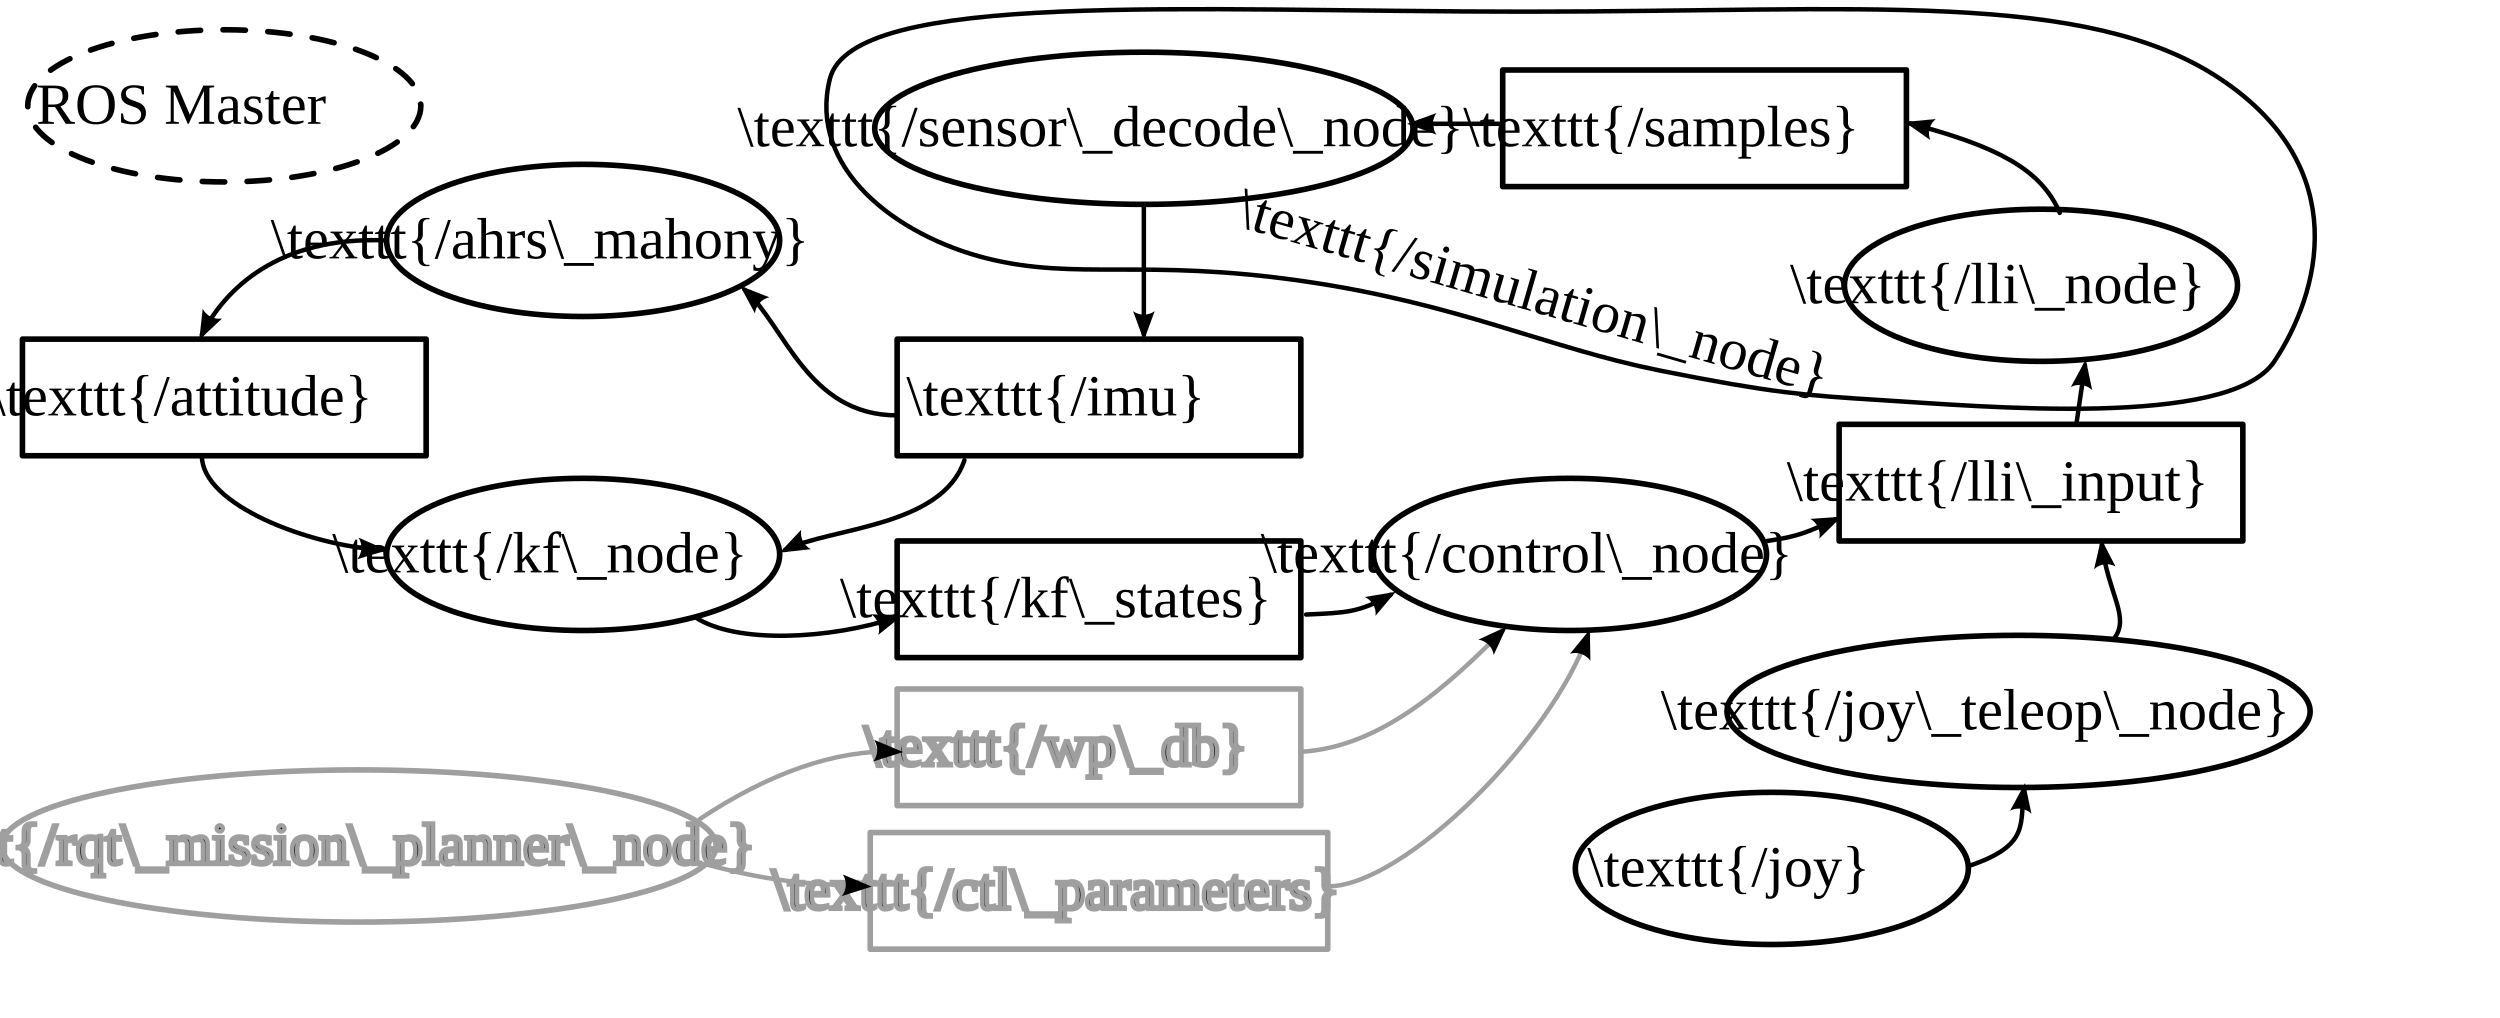
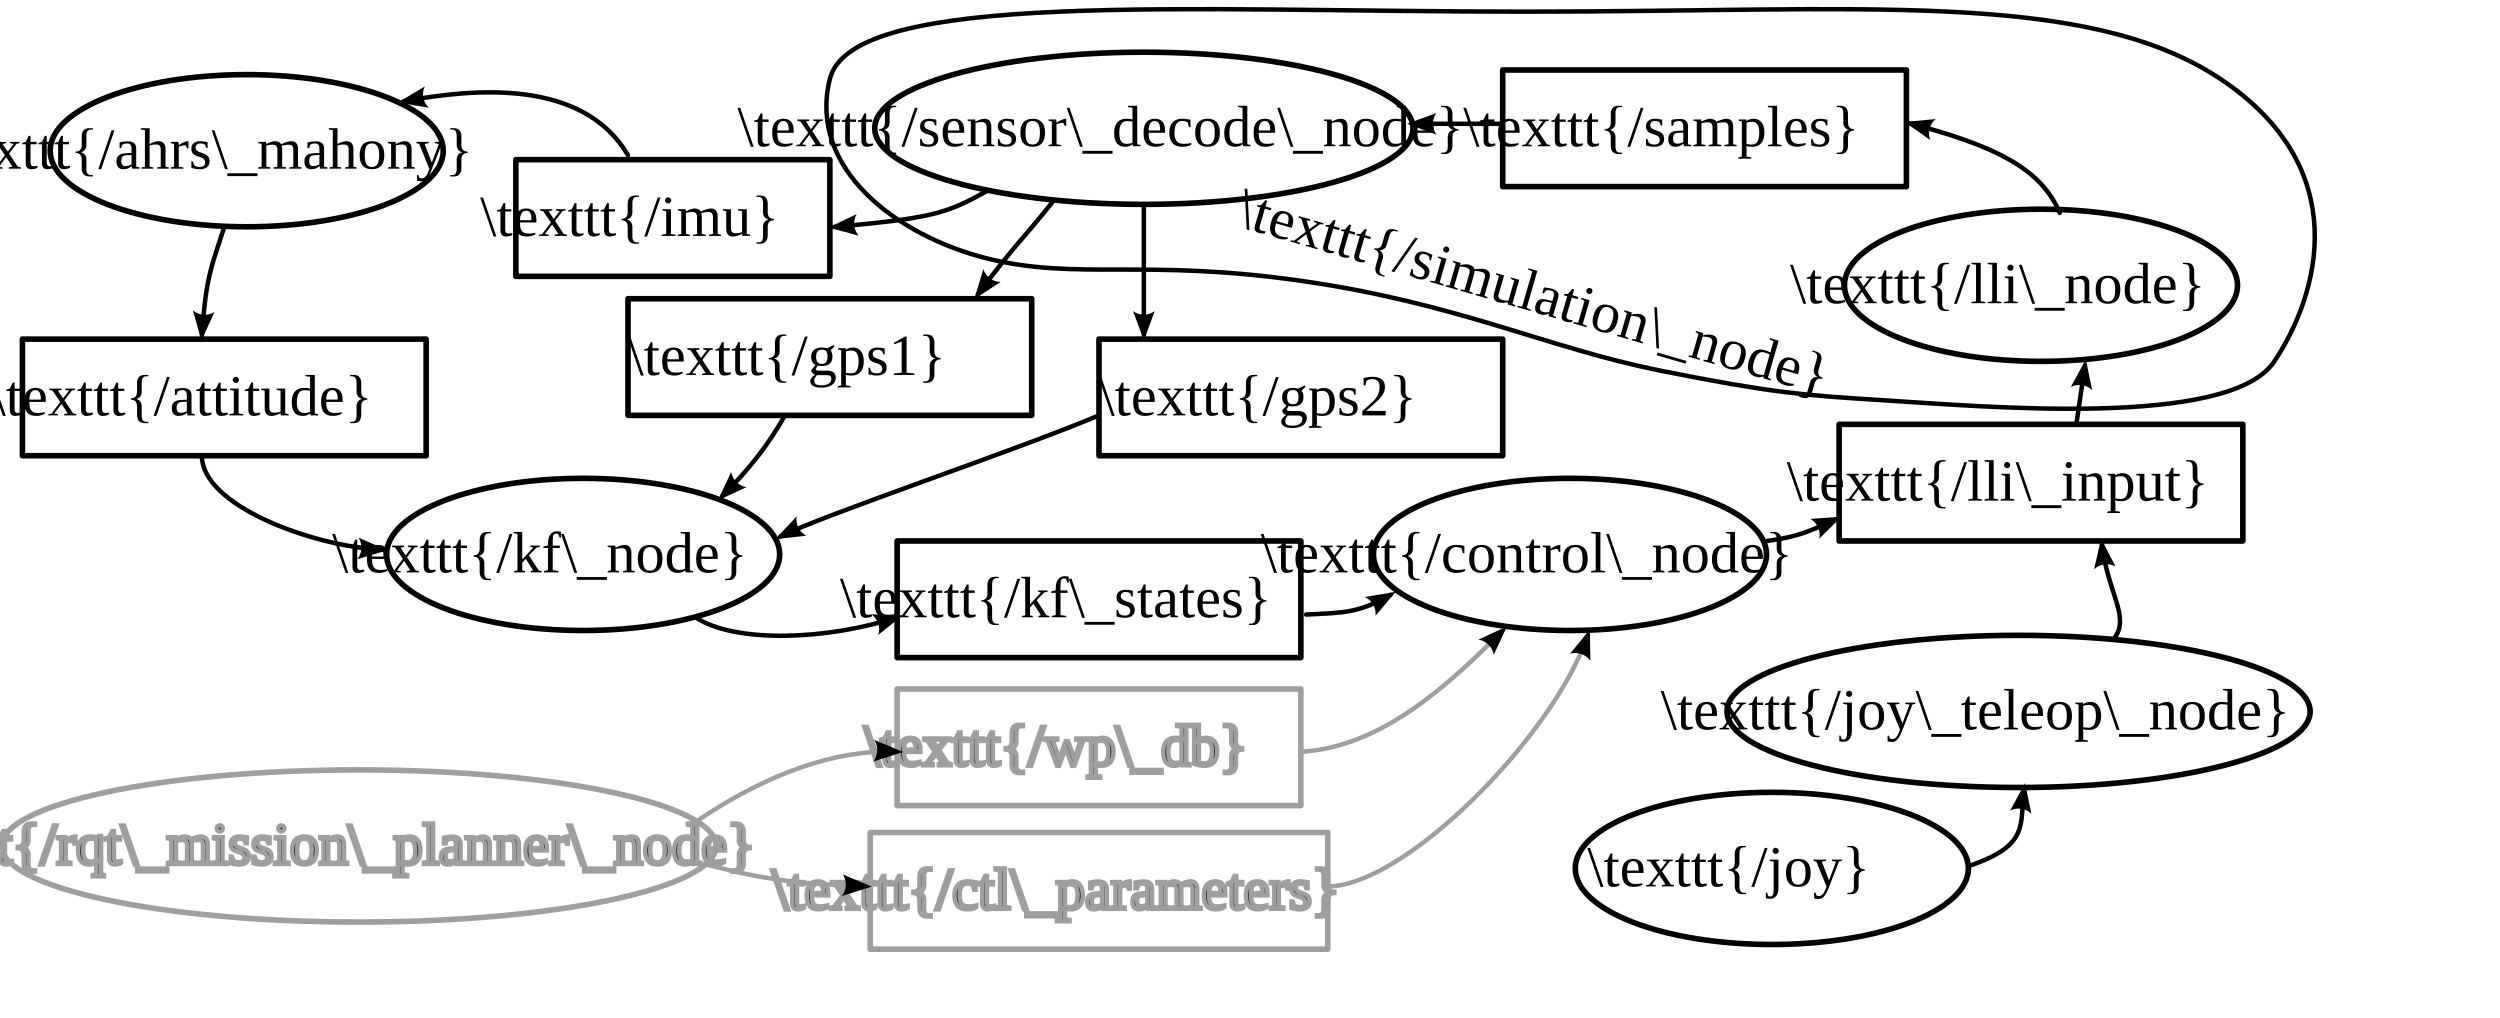
<svg xmlns="http://www.w3.org/2000/svg" width="14.746cm" height="6cm" id="svg2" version="1.1">
  <defs id="defs4">
    <marker orient="auto" refY="0" refX="0" id="Arrow2Mend" style="overflow:visible">
      <path id="path4056" style="fill-rule:evenodd;stroke-width:0.625;stroke-linejoin:round" d="M 8.719,4.034 -2.207,0.016 8.719,-4.002 c -1.745,2.372 -1.735,5.617 -6e-7,8.035 z" transform="scale(-0.6,-0.6)" />
    </marker>
    <marker orient="auto" refY="0" refX="0" id="Arrow2Mend-4" style="overflow:visible">
      <path id="path4056-3" style="fill-rule:evenodd;stroke-width:0.625;stroke-linejoin:round" d="M 8.719,4.034 -2.207,0.016 8.719,-4.002 c -1.745,2.372 -1.735,5.617 -6e-7,8.035 z" transform="scale(-0.6,-0.6)" />
    </marker>
  </defs>
  <g id="layer1" transform="translate(0,-839.7625)">
    <path style="fill:#e6e6e6;fill-opacity:1;stroke:#a3a3a3;stroke-width:1px;stroke-linecap:butt;stroke-linejoin:miter;stroke-opacity:1" d="m -254.267,1295.991 0,139 269,0 0,-139 z" id="path3019" />
    <path style="fill:#e6e6e6;fill-opacity:1;stroke:#a3a3a3;stroke-width:1px;stroke-linecap:butt;stroke-linejoin:miter;stroke-opacity:1" d="m 478.958,1339.943 0,139 180,0 0,-139 z" id="path3021" />
    <g transform="translate(170,49.99878)" id="g3807">
      <text id="text3809" y="987.362" x="225" style="font-style:normal;font-weight:normal;font-size:11px;line-height:125%;font-family:'Times New Roman';-inkscape-font-specification:'Times New Roman';text-align:center;letter-spacing:0px;word-spacing:0px;text-anchor:middle;fill:#000000;fill-opacity:1;stroke:none" xml:space="preserve">
        <tspan style="font-size:13px" y="987.362" x="225" id="tspan3811">\texttt{/joy}</tspan>
      </text>
      <ellipse style="fill:none;stroke:#000000;stroke-width:1.25;stroke-linecap:round;stroke-linejoin:round;stroke-miterlimit:4;stroke-dasharray:none;stroke-dashoffset:0;stroke-opacity:1" id="path3813" transform="translate(0,875.1955)" cx="225" cy="108.165" rx="43.817" ry="16.962" d="M 268.817,108.165 A 43.817,16.962 0 0 1 225,125.127 43.817,16.962 0 0 1 181.183,108.165 43.817,16.962 0 0 1 225,91.204 43.817,16.962 0 0 1 268.817,108.165 Z" />
    </g>
    <g id="g3827" transform="translate(26,-109.0013)">
      <text xml:space="preserve" style="font-style:normal;font-weight:normal;font-size:11px;line-height:125%;font-family:'Times New Roman';-inkscape-font-specification:'Times New Roman';text-align:center;letter-spacing:0px;word-spacing:0px;text-anchor:middle;fill:#000000;fill-opacity:1;stroke:none" x="229" y="981.362" id="text3829">
        <tspan x="229" y="981.362" style="font-size:13px" id="tspan3831">\texttt{/sensor\_decode\_node}</tspan>
      </text>
      <ellipse id="path3833" style="fill:none;stroke:#000000;stroke-width:1.25;stroke-linecap:round;stroke-linejoin:round;stroke-miterlimit:4;stroke-dasharray:none;stroke-dashoffset:0;stroke-opacity:1" cx="225" cy="108.165" rx="60" ry="16.962" transform="translate(4,869.1956)" d="m 285,108.165 a 60,16.962 0 0 1 -60,16.962 60,16.962 0 0 1 -60,-16.962 60,16.962 0 0 1 60,-16.962 60,16.962 0 0 1 60,16.962 z" />
    </g>
    <g id="g4504" transform="translate(285,-60.99982)">
      <text xml:space="preserve" style="font-style:normal;font-weight:normal;font-size:11px;line-height:125%;font-family:'Times New Roman';-inkscape-font-specification:'Times New Roman';text-align:center;letter-spacing:0px;word-spacing:0px;text-anchor:middle;fill:#000000;fill-opacity:1;stroke:none" x="170" y="1012.361" id="text4509">
        <tspan x="170" y="1012.361" style="font-size:13px" id="tspan4511">\texttt{/lli\_input}</tspan>
      </text>
      <path style="fill:none;stroke:#000000;stroke-width:1.25;stroke-linecap:round;stroke-linejoin:round;stroke-miterlimit:4;stroke-dashoffset:0;stroke-opacity:1" d="m 125,995.361 90,0 0,26 -90,0 z" id="rect4513" />
    </g>
-     <g transform="translate(-175,-120.0012)" id="g3046">
-       <text id="text3048" y="987.362" x="225" style="font-style:normal;font-weight:normal;font-size:11px;line-height:125%;font-family:'Times New Roman';-inkscape-font-specification:'Times New Roman';text-align:center;letter-spacing:0px;word-spacing:0px;text-anchor:middle;fill:#000000;fill-opacity:1;stroke:none" xml:space="preserve">
-         <tspan style="font-size:13px" y="987.362" x="225" id="tspan3841">ROS Master</tspan>
-       </text>
-       <ellipse style="fill:none;stroke:#000000;stroke-width:1.25;stroke-linecap:round;stroke-linejoin:round;stroke-miterlimit:4;stroke-dasharray:5, 5;stroke-dashoffset:0;stroke-opacity:1" id="path3052" transform="translate(0,875.1955)" cx="225" cy="108.165" rx="43.817" ry="16.962" d="M 268.817,108.165 A 43.817,16.962 0 0 1 225,125.127 43.817,16.962 0 0 1 181.183,108.165 43.817,16.962 0 0 1 225,91.204 43.817,16.962 0 0 1 268.817,108.165 Z" />
-     </g>
    <g transform="translate(221,20.99872)" id="g3007">
      <text id="text3009" y="981.362" x="229" style="font-style:normal;font-weight:normal;font-size:11px;line-height:125%;font-family:'Times New Roman';-inkscape-font-specification:'Times New Roman';text-align:center;letter-spacing:0px;word-spacing:0px;text-anchor:middle;fill:#000000;fill-opacity:1;stroke:none" xml:space="preserve">
        <tspan id="tspan3011" style="font-size:13px" y="981.362" x="229">\texttt{/joy\_teleop\_node}</tspan>
      </text>
      <ellipse style="fill:none;stroke:#000000;stroke-width:1.25;stroke-linecap:round;stroke-linejoin:round;stroke-miterlimit:4;stroke-dasharray:none;stroke-dashoffset:0;stroke-opacity:1" id="path3013" transform="translate(4,869.1956)" cx="225" cy="108.165" rx="65" ry="16.962" d="m 290,108.165 a 65,16.962 0 0 1 -65,16.962 65,16.962 0 0 1 -65,-16.962 65,16.962 0 0 1 65,-16.962 65,16.962 0 0 1 65,16.962 z" />
    </g>
    <g id="g3022" transform="translate(226,-74.00128)">
      <text xml:space="preserve" style="font-style:normal;font-weight:normal;font-size:11px;line-height:125%;font-family:'Times New Roman';-inkscape-font-specification:'Times New Roman';text-align:center;letter-spacing:0px;word-spacing:0px;text-anchor:middle;fill:#000000;fill-opacity:1;stroke:none" x="229" y="981.362" id="text3024">
        <tspan x="229" y="981.362" style="font-size:13px" id="tspan3026">\texttt{/lli\_node}</tspan>
      </text>
      <ellipse transform="translate(4,869.1956)" id="path3028" style="fill:none;stroke:#000000;stroke-width:1.25;stroke-linecap:round;stroke-linejoin:round;stroke-miterlimit:4;stroke-dasharray:none;stroke-dashoffset:0;stroke-opacity:1" cx="225" cy="108.165" rx="43.817" ry="16.962" d="M 268.817,108.165 A 43.817,16.962 0 0 1 225,125.127 43.817,16.962 0 0 1 181.183,108.165 43.817,16.962 0 0 1 225,91.204 43.817,16.962 0 0 1 268.817,108.165 Z" />
    </g>
    <text xml:space="preserve" style="font-style:normal;font-weight:normal;font-size:11px;line-height:125%;font-family:'Times New Roman';-inkscape-font-specification:'Times New Roman';text-align:start;letter-spacing:0px;word-spacing:0px;text-anchor:start;fill:#000000;fill-opacity:1;stroke:none" x="-251.726" y="1419.322" id="text3030">
      <tspan id="tspan3032" x="-251.726" y="1419.322">\textsl{\tiny{AAUSHIP run by \texttt{aauship.launch}}}</tspan>
    </text>
    <path id="path3034" d="m 438.831,1032.841 c 14.028,-4.691 11.298,-9.448 12.424,-17.176" style="fill:none;stroke:#000000;stroke-width:1px;stroke-linecap:round;stroke-linejoin:round;stroke-opacity:1;marker-end:url(#Arrow2Mend)" />
    <path id="path3036" d="M 459.185,887.215 C 455,877.361 445,872.361 425.864,867.286" style="fill:none;stroke:#000000;stroke-width:1px;stroke-linecap:round;stroke-linejoin:round;stroke-opacity:1;marker-end:url(#Arrow2Mend)" />
    <g transform="translate(210,-139.9998)" id="g3038">
      <text id="text3040" y="1012.361" x="170" style="font-style:normal;font-weight:normal;font-size:11px;line-height:125%;font-family:'Times New Roman';-inkscape-font-specification:'Times New Roman';text-align:center;letter-spacing:0px;word-spacing:0px;text-anchor:middle;fill:#000000;fill-opacity:1;stroke:none" xml:space="preserve">
        <tspan id="tspan3042" style="font-size:13px" y="1012.361" x="170">\texttt{/samples}</tspan>
      </text>
      <path id="path3044" d="m 125,995.361 90,0 0,26 -90,0 z" style="fill:none;stroke:#000000;stroke-width:1.25;stroke-linecap:round;stroke-linejoin:round;stroke-miterlimit:4;stroke-dashoffset:0;stroke-opacity:1" />
    </g>
-     <path id="path3046" d="m 200,932.361 c -20,0 -25,-20 -34,-28" style="fill:none;stroke:#000000;stroke-width:1px;stroke-linecap:round;stroke-linejoin:round;stroke-opacity:1;marker-end:url(#Arrow2Mend)" />
+     <path id="path3046" d="m 235,884.361 c -8,10 -8,9 -17,21" style="fill:none;stroke:#000000;stroke-width:1px;stroke-linecap:round;stroke-linejoin:round;stroke-opacity:1;marker-end:url(#Arrow2Mend)" />
    <path id="path3048" d="m 335,867.361 -20,0" style="fill:none;stroke:#000000;stroke-width:1px;stroke-linecap:round;stroke-linejoin:round;stroke-opacity:1;marker-end:url(#Arrow2Mend)" />
    <path id="path3050" d="m 255,885.361 0,29" style="fill:none;stroke:#000000;stroke-width:1px;stroke-linecap:round;stroke-linejoin:round;stroke-opacity:1;marker-end:url(#Arrow2Mend)" />
-     <g id="g3052" transform="translate(75,-79.99982)">
+     <g id="g3052" transform="translate(-20,-119.9998)">
      <text xml:space="preserve" style="font-style:normal;font-weight:normal;font-size:11px;line-height:125%;font-family:'Times New Roman';-inkscape-font-specification:'Times New Roman';text-align:center;letter-spacing:0px;word-spacing:0px;text-anchor:middle;fill:#000000;fill-opacity:1;stroke:none" x="170" y="1012.361" id="text3054">
        <tspan x="170" y="1012.361" style="font-size:13px" id="tspan3056">\texttt{/imu}</tspan>
      </text>
-       <path style="fill:none;stroke:#000000;stroke-width:1.25;stroke-linecap:round;stroke-linejoin:round;stroke-miterlimit:4;stroke-dashoffset:0;stroke-opacity:1" d="m 125,995.361 90,0 0,26 -90,0 z" id="path3058" />
+       <path style="fill:none;stroke:#000000;stroke-width:1.25;stroke-linecap:round;stroke-linejoin:round;stroke-miterlimit:4;stroke-dashoffset:0;stroke-opacity:1" d="m 135,995.361 70,0 0,26 -70,0 z" id="path3058" />
    </g>
    <text id="text3062" y="1472.886" x="701.136" style="font-style:normal;font-weight:normal;font-size:11px;line-height:125%;font-family:'Times New Roman';-inkscape-font-specification:'Times New Roman';text-align:end;letter-spacing:0px;word-spacing:0px;text-anchor:end;fill:#000000;fill-opacity:1;stroke:none" xml:space="preserve">
      <tspan y="1472.886" x="701.136" id="tspan3064">\textsl{\tiny{GRS run by \texttt{grs.launch}}}</tspan>
    </text>
    <g transform="translate(-99,-14.00128)" id="g4207">
      <text id="text4209" y="981.362" x="229" style="font-style:normal;font-weight:normal;font-size:11px;line-height:125%;font-family:'Times New Roman';-inkscape-font-specification:'Times New Roman';text-align:center;letter-spacing:0px;word-spacing:0px;text-anchor:middle;fill:#000000;fill-opacity:1;stroke:none" xml:space="preserve">
        <tspan id="tspan4211" style="font-size:13px" y="981.362" x="229">\texttt{/kf\_node}</tspan>
      </text>
      <ellipse ry="16.962" rx="43.817" cy="108.165" cx="225" style="fill:none;stroke:#000000;stroke-width:1.25;stroke-linecap:round;stroke-linejoin:round;stroke-miterlimit:4;stroke-dasharray:none;stroke-dashoffset:0;stroke-opacity:1" id="ellipse4213" transform="translate(4,869.1956)" d="M 268.817,108.165 A 43.817,16.962 0 0 1 225,125.127 43.817,16.962 0 0 1 181.183,108.165 43.817,16.962 0 0 1 225,91.204 43.817,16.962 0 0 1 268.817,108.165 Z" />
    </g>
    <g transform="translate(75,-34.99982)" id="g4217">
      <text id="text4219" y="1012.361" x="170" style="font-style:normal;font-weight:normal;font-size:11px;line-height:125%;font-family:'Times New Roman';-inkscape-font-specification:'Times New Roman';text-align:center;letter-spacing:0px;word-spacing:0px;text-anchor:middle;fill:#000000;fill-opacity:1;stroke:none" xml:space="preserve">
        <tspan id="tspan4221" style="font-size:13px" y="1012.361" x="170">\texttt{/kf\_states}</tspan>
      </text>
      <path id="path4223" d="m 125,995.361 90,0 0,26 -90,0 z" style="fill:none;stroke:#000000;stroke-width:1.25;stroke-linecap:round;stroke-linejoin:round;stroke-miterlimit:4;stroke-dashoffset:0;stroke-opacity:1" />
    </g>
-     <g id="g4225" transform="translate(-99,-84.00129)">
+     <g id="g4225" transform="translate(-174,-104.0013)">
      <text xml:space="preserve" style="font-style:normal;font-weight:normal;font-size:11px;line-height:125%;font-family:'Times New Roman';-inkscape-font-specification:'Times New Roman';text-align:center;letter-spacing:0px;word-spacing:0px;text-anchor:middle;fill:#000000;fill-opacity:1;stroke:none" x="229" y="981.362" id="text4227">
        <tspan x="229" y="981.362" style="font-size:13px" id="tspan4229">\texttt{/ahrs\_mahony}</tspan>
      </text>
      <ellipse id="ellipse4231" style="fill:none;stroke:#000000;stroke-width:1.25;stroke-linecap:round;stroke-linejoin:round;stroke-miterlimit:4;stroke-dasharray:none;stroke-dashoffset:0;stroke-opacity:1" cx="225" cy="108.165" rx="43.817" ry="16.962" transform="translate(4,869.1956)" d="M 268.817,108.165 A 43.817,16.962 0 0 1 225,125.127 43.817,16.962 0 0 1 181.183,108.165 43.817,16.962 0 0 1 225,91.204 43.817,16.962 0 0 1 268.817,108.165 Z" />
    </g>
    <g id="g4233" transform="translate(-120,-79.99982)">
      <text xml:space="preserve" style="font-style:normal;font-weight:normal;font-size:11px;line-height:125%;font-family:'Times New Roman';-inkscape-font-specification:'Times New Roman';text-align:center;letter-spacing:0px;word-spacing:0px;text-anchor:middle;fill:#000000;fill-opacity:1;stroke:none" x="170" y="1012.361" id="text4235">
        <tspan x="170" y="1012.361" style="font-size:13px" id="tspan4257">\texttt{/attitude}</tspan>
      </text>
      <path style="fill:none;stroke:#000000;stroke-width:1.25;stroke-linecap:round;stroke-linejoin:round;stroke-miterlimit:4;stroke-dashoffset:0;stroke-opacity:1" d="m 125,995.361 90,0 0,26 -90,0 z" id="path4239" />
    </g>
    <g transform="translate(-149,50.99872)" id="g4241" style="stroke:#9f9f9f;stroke-opacity:1">
      <text id="text4243" y="981.362" x="229" style="font-style:normal;font-weight:normal;font-size:11px;line-height:125%;font-family:'Times New Roman';-inkscape-font-specification:'Times New Roman';text-align:center;letter-spacing:0px;word-spacing:0px;text-anchor:middle;fill:#000000;fill-opacity:1;stroke:#9f9f9f;stroke-opacity:1" xml:space="preserve">
        <tspan id="tspan4245" style="font-size:13px;stroke:#9f9f9f;stroke-opacity:1" y="981.362" x="229">\texttt{/rqt\_mission\_planner\_node}</tspan>
      </text>
      <ellipse cy="108.165" cx="225" style="fill:none;stroke:#9f9f9f;stroke-width:1.25;stroke-linecap:round;stroke-linejoin:round;stroke-miterlimit:4;stroke-dasharray:none;stroke-dashoffset:0;stroke-opacity:1" id="ellipse4247" transform="translate(4,869.1956)" ry="16.962" rx="79.641" d="M 304.641,108.165 A 79.641,16.962 0 0 1 225,125.127 79.641,16.962 0 0 1 145.359,108.165 79.641,16.962 0 0 1 225,91.204 79.641,16.962 0 0 1 304.641,108.165 Z" />
    </g>
    <g id="g4249" transform="translate(121,-14.00128)">
      <text xml:space="preserve" style="font-style:normal;font-weight:normal;font-size:11px;line-height:125%;font-family:'Times New Roman';-inkscape-font-specification:'Times New Roman';text-align:center;letter-spacing:0px;word-spacing:0px;text-anchor:middle;fill:#000000;fill-opacity:1;stroke:none" x="229" y="981.362" id="text4251">
        <tspan x="229" y="981.362" style="font-size:13px" id="tspan4253">\texttt{/control\_node}</tspan>
      </text>
      <ellipse transform="translate(4,869.1956)" id="ellipse4255" style="fill:none;stroke:#000000;stroke-width:1.25;stroke-linecap:round;stroke-linejoin:round;stroke-miterlimit:4;stroke-dasharray:none;stroke-dashoffset:0;stroke-opacity:1" cx="225" cy="108.165" rx="43.817" ry="16.962" d="M 268.817,108.165 A 43.817,16.962 0 0 1 225,125.127 43.817,16.962 0 0 1 181.183,108.165 43.817,16.962 0 0 1 225,91.204 43.817,16.962 0 0 1 268.817,108.165 Z" />
    </g>
    <path style="fill:none;stroke:#000000;stroke-width:1px;stroke-linecap:round;stroke-linejoin:round;stroke-opacity:1;marker-end:url(#Arrow2Mend)" d="m 462.956,933.851 1.848,-12.635" id="path4261" />
-     <path id="path4263" d="m 86,893.361 c -24,-1 -36,11 -41,21" style="fill:none;stroke:#000000;stroke-width:1px;stroke-linecap:round;stroke-linejoin:round;stroke-opacity:1;marker-end:url(#Arrow2Mend)" />
+     <path id="path4263" d="m 50,890.361 c -3.065,9.471 -4,11 -5,24" style="fill:none;stroke:#000000;stroke-width:1px;stroke-linecap:round;stroke-linejoin:round;stroke-opacity:1;marker-end:url(#Arrow2Mend)" />
    <path style="fill:none;stroke:#000000;stroke-width:1px;stroke-linecap:round;stroke-linejoin:round;stroke-opacity:1;marker-end:url(#Arrow2Mend)" d="M 291.178,976.761 C 300,976.361 303,976.361 310,972.361" id="path4265" />
    <path id="path4267" d="m 394,960.361 c 7,-1 9,-2 15.352,-4.866" style="fill:none;stroke:#000000;stroke-width:1px;stroke-linecap:round;stroke-linejoin:round;stroke-opacity:1;marker-end:url(#Arrow2Mend)" />
    <path style="fill:none;stroke:#000000;stroke-width:1px;stroke-linecap:round;stroke-linejoin:round;stroke-opacity:1;marker-end:url(#Arrow2Mend)" d="M 471.264,982.152 C 475,977.361 470,972.361 468.582,961.164" id="path4269" />
-     <path style="fill:none;stroke:#000000;stroke-width:1px;stroke-linecap:round;stroke-linejoin:round;stroke-opacity:1;marker-end:url(#Arrow2Mend)" d="m 215,942.361 c -5,15 -30,15 -40,20" id="path4271" />
+     <path style="fill:none;stroke:#000000;stroke-width:1px;stroke-linecap:round;stroke-linejoin:round;stroke-opacity:1;marker-end:url(#Arrow2Mend)" d="m 175,932.361 c -4,7 -8,12 -14,18" id="path4271" />
    <path style="fill:none;stroke:#000000;stroke-width:1px;stroke-linecap:round;stroke-linejoin:round;stroke-opacity:1;marker-end:url(#Arrow2Mend)" d="m 155,977.361 c 9,6 30,5 45,0" id="path4273" />
    <path style="fill:none;stroke:#000000;stroke-width:1px;stroke-linecap:round;stroke-linejoin:round;stroke-opacity:1;marker-end:url(#Arrow2Mend)" d="m 45,941.361 c 0,11 24,20 40,21" id="path4275" />
    <g id="g4277" transform="translate(75,-2.000041)" style="stroke:#9f9f9f;stroke-opacity:1">
      <text xml:space="preserve" style="font-style:normal;font-weight:normal;font-size:11px;line-height:125%;font-family:'Times New Roman';-inkscape-font-specification:'Times New Roman';text-align:center;letter-spacing:0px;word-spacing:0px;text-anchor:middle;fill:#000000;fill-opacity:1;stroke:#9f9f9f;stroke-opacity:1" x="170" y="1012.361" id="text4279">
        <tspan x="170" y="1012.361" style="font-size:13px;stroke:#9f9f9f;stroke-opacity:1" id="tspan4281">\texttt{/wp\_db}</tspan>
      </text>
      <path style="fill:none;stroke:#9f9f9f;stroke-width:1.25;stroke-linecap:round;stroke-linejoin:round;stroke-miterlimit:4;stroke-dashoffset:0;stroke-opacity:1" d="m 125,995.361 90,0 0,26 -90,0 z" id="path4283" />
    </g>
    <g transform="translate(75,30.00018)" id="g4285" style="stroke:#9f9f9f;stroke-opacity:1">
      <text id="text4287" y="1012.361" x="170" style="font-style:normal;font-weight:normal;font-size:11px;line-height:125%;font-family:'Times New Roman';-inkscape-font-specification:'Times New Roman';text-align:center;letter-spacing:0px;word-spacing:0px;text-anchor:middle;fill:#000000;fill-opacity:1;stroke:#9f9f9f;stroke-opacity:1" xml:space="preserve">
        <tspan id="tspan4289" style="font-size:13px;stroke:#9f9f9f;stroke-opacity:1" y="1012.361" x="170">\texttt{/ctl\_parameters}</tspan>
      </text>
      <path id="path4291" d="m 119,995.361 102,0 0,26 -102,0 z" style="fill:none;stroke:#9f9f9f;stroke-width:1.25;stroke-linecap:round;stroke-linejoin:round;stroke-miterlimit:4;stroke-dashoffset:0;stroke-opacity:1" />
    </g>
    <path id="path4293" d="m 156,1022.361 c 15,-10 30.197,-15.625 44,-15" style="fill:none;stroke:#9f9f9f;stroke-width:1px;stroke-linecap:round;stroke-linejoin:round;stroke-opacity:1;marker-end:url(#Arrow2Mend)" />
    <path style="fill:none;stroke:#9f9f9f;stroke-width:1px;stroke-linecap:round;stroke-linejoin:round;stroke-opacity:1;marker-end:url(#Arrow2Mend)" d="m 157,1032.361 c 15,4 22.197,4.375 36,5" id="path4295" />
    <path style="fill:none;stroke:#9f9f9f;stroke-width:1px;stroke-linecap:round;stroke-linejoin:round;stroke-opacity:1;marker-end:url(#Arrow2Mend)" d="m 290,1007.361 c 18,-1 33,-15 45,-27" id="path4297" />
    <path id="path4299" d="m 296,1037.361 c 17,0 50,-33 58,-56" style="fill:none;stroke:#9f9f9f;stroke-width:1px;stroke-linecap:round;stroke-linejoin:round;stroke-opacity:1;marker-end:url(#Arrow2Mend)" />
    <path style="fill:none;fill-rule:evenodd;stroke:#000000;stroke-width:1px;stroke-linecap:butt;stroke-linejoin:miter;stroke-opacity:1" d="m 220,897.361 c 20,5 35,0 70,5 35,5 55,15 80,20 25,5 32.181,5.536 49.148,6.586 C 442,930.361 497,935.361 507,920.361 c 10,-15 18,-43 -12,-63 -30,-20 -80,-15 -155,-15 -75,0 -150,-5 -155,15 -5,20 15,35 35,40 z" id="path4238" />
    <g id="g4225-7" transform="matrix(0.9991291,-0.04172618,0.04172618,0.9991291,-121.9353,-135.9497)">
      <text xml:space="preserve" style="font-style:normal;font-weight:normal;font-size:11px;line-height:125%;font-family:'Times New Roman';-inkscape-font-specification:'Times New Roman';text-align:center;letter-spacing:0px;word-spacing:0px;text-anchor:middle;fill:#000000;fill-opacity:1;stroke:none" x="744.443" y="875.189" id="text4227-6" transform="matrix(0.948187,0.3177128,-0.3177128,0.948187,0,0)">
        <tspan x="744.443" y="875.189" style="font-size:13px" id="tspan4229-7">\texttt{/simulation\_node}</tspan>
      </text>
    </g>
+     <g id="g4262" transform="translate(35,100)">
+       <text id="text4244" y="823.361" x="150" style="font-style:normal;font-weight:normal;font-size:11px;line-height:125%;font-family:'Times New Roman';-inkscape-font-specification:'Times New Roman';text-align:center;letter-spacing:0px;word-spacing:0px;text-anchor:middle;fill:#000000;fill-opacity:1;stroke:none" xml:space="preserve">
+         <tspan id="tspan4246" style="font-size:13px" y="823.361" x="150">\texttt{/gps1}</tspan>
+       </text>
+       <path id="path4248" d="m 105,806.361 90,0 0,26 -90,0 z" style="fill:none;stroke:#000000;stroke-width:1.25;stroke-linecap:round;stroke-linejoin:round;stroke-miterlimit:4;stroke-dashoffset:0;stroke-opacity:1" />
+     </g>
+     <g id="g4267" transform="translate(25,110.0002)">
+       <text xml:space="preserve" style="font-style:normal;font-weight:normal;font-size:11px;line-height:125%;font-family:'Times New Roman';-inkscape-font-specification:'Times New Roman';text-align:center;letter-spacing:0px;word-spacing:0px;text-anchor:middle;fill:#000000;fill-opacity:1;stroke:none" x="265" y="822.361" id="text4250">
+         <tspan x="265" y="822.361" style="font-size:13px" id="tspan4252">\texttt{/gps2}</tspan>
+       </text>
+       <path style="fill:none;stroke:#000000;stroke-width:1.25;stroke-linecap:round;stroke-linejoin:round;stroke-miterlimit:4;stroke-dashoffset:0;stroke-opacity:1" d="m 220,805.361 90,0 0,26 -90,0 z" id="path4254" />
+     </g>
+     <path id="path4274" d="m 140,874.361 c -10,-17 -34,-15 -50,-12" style="fill:none;stroke:#000000;stroke-width:1px;stroke-linecap:round;stroke-linejoin:round;stroke-opacity:1;marker-end:url(#Arrow2Mend)" />
+     <path style="fill:none;stroke:#000000;stroke-width:1px;stroke-linecap:round;stroke-linejoin:round;stroke-opacity:1;marker-end:url(#Arrow2Mend)" d="m 220,882.361 c -9,5 -12,6 -34,8" id="path4276" />
+     <path id="path4278" d="m 245,932.361 c -19,8 -61,22 -71,27" style="fill:none;stroke:#000000;stroke-width:1px;stroke-linecap:round;stroke-linejoin:round;stroke-opacity:1;marker-end:url(#Arrow2Mend)" />
  </g>
</svg>
